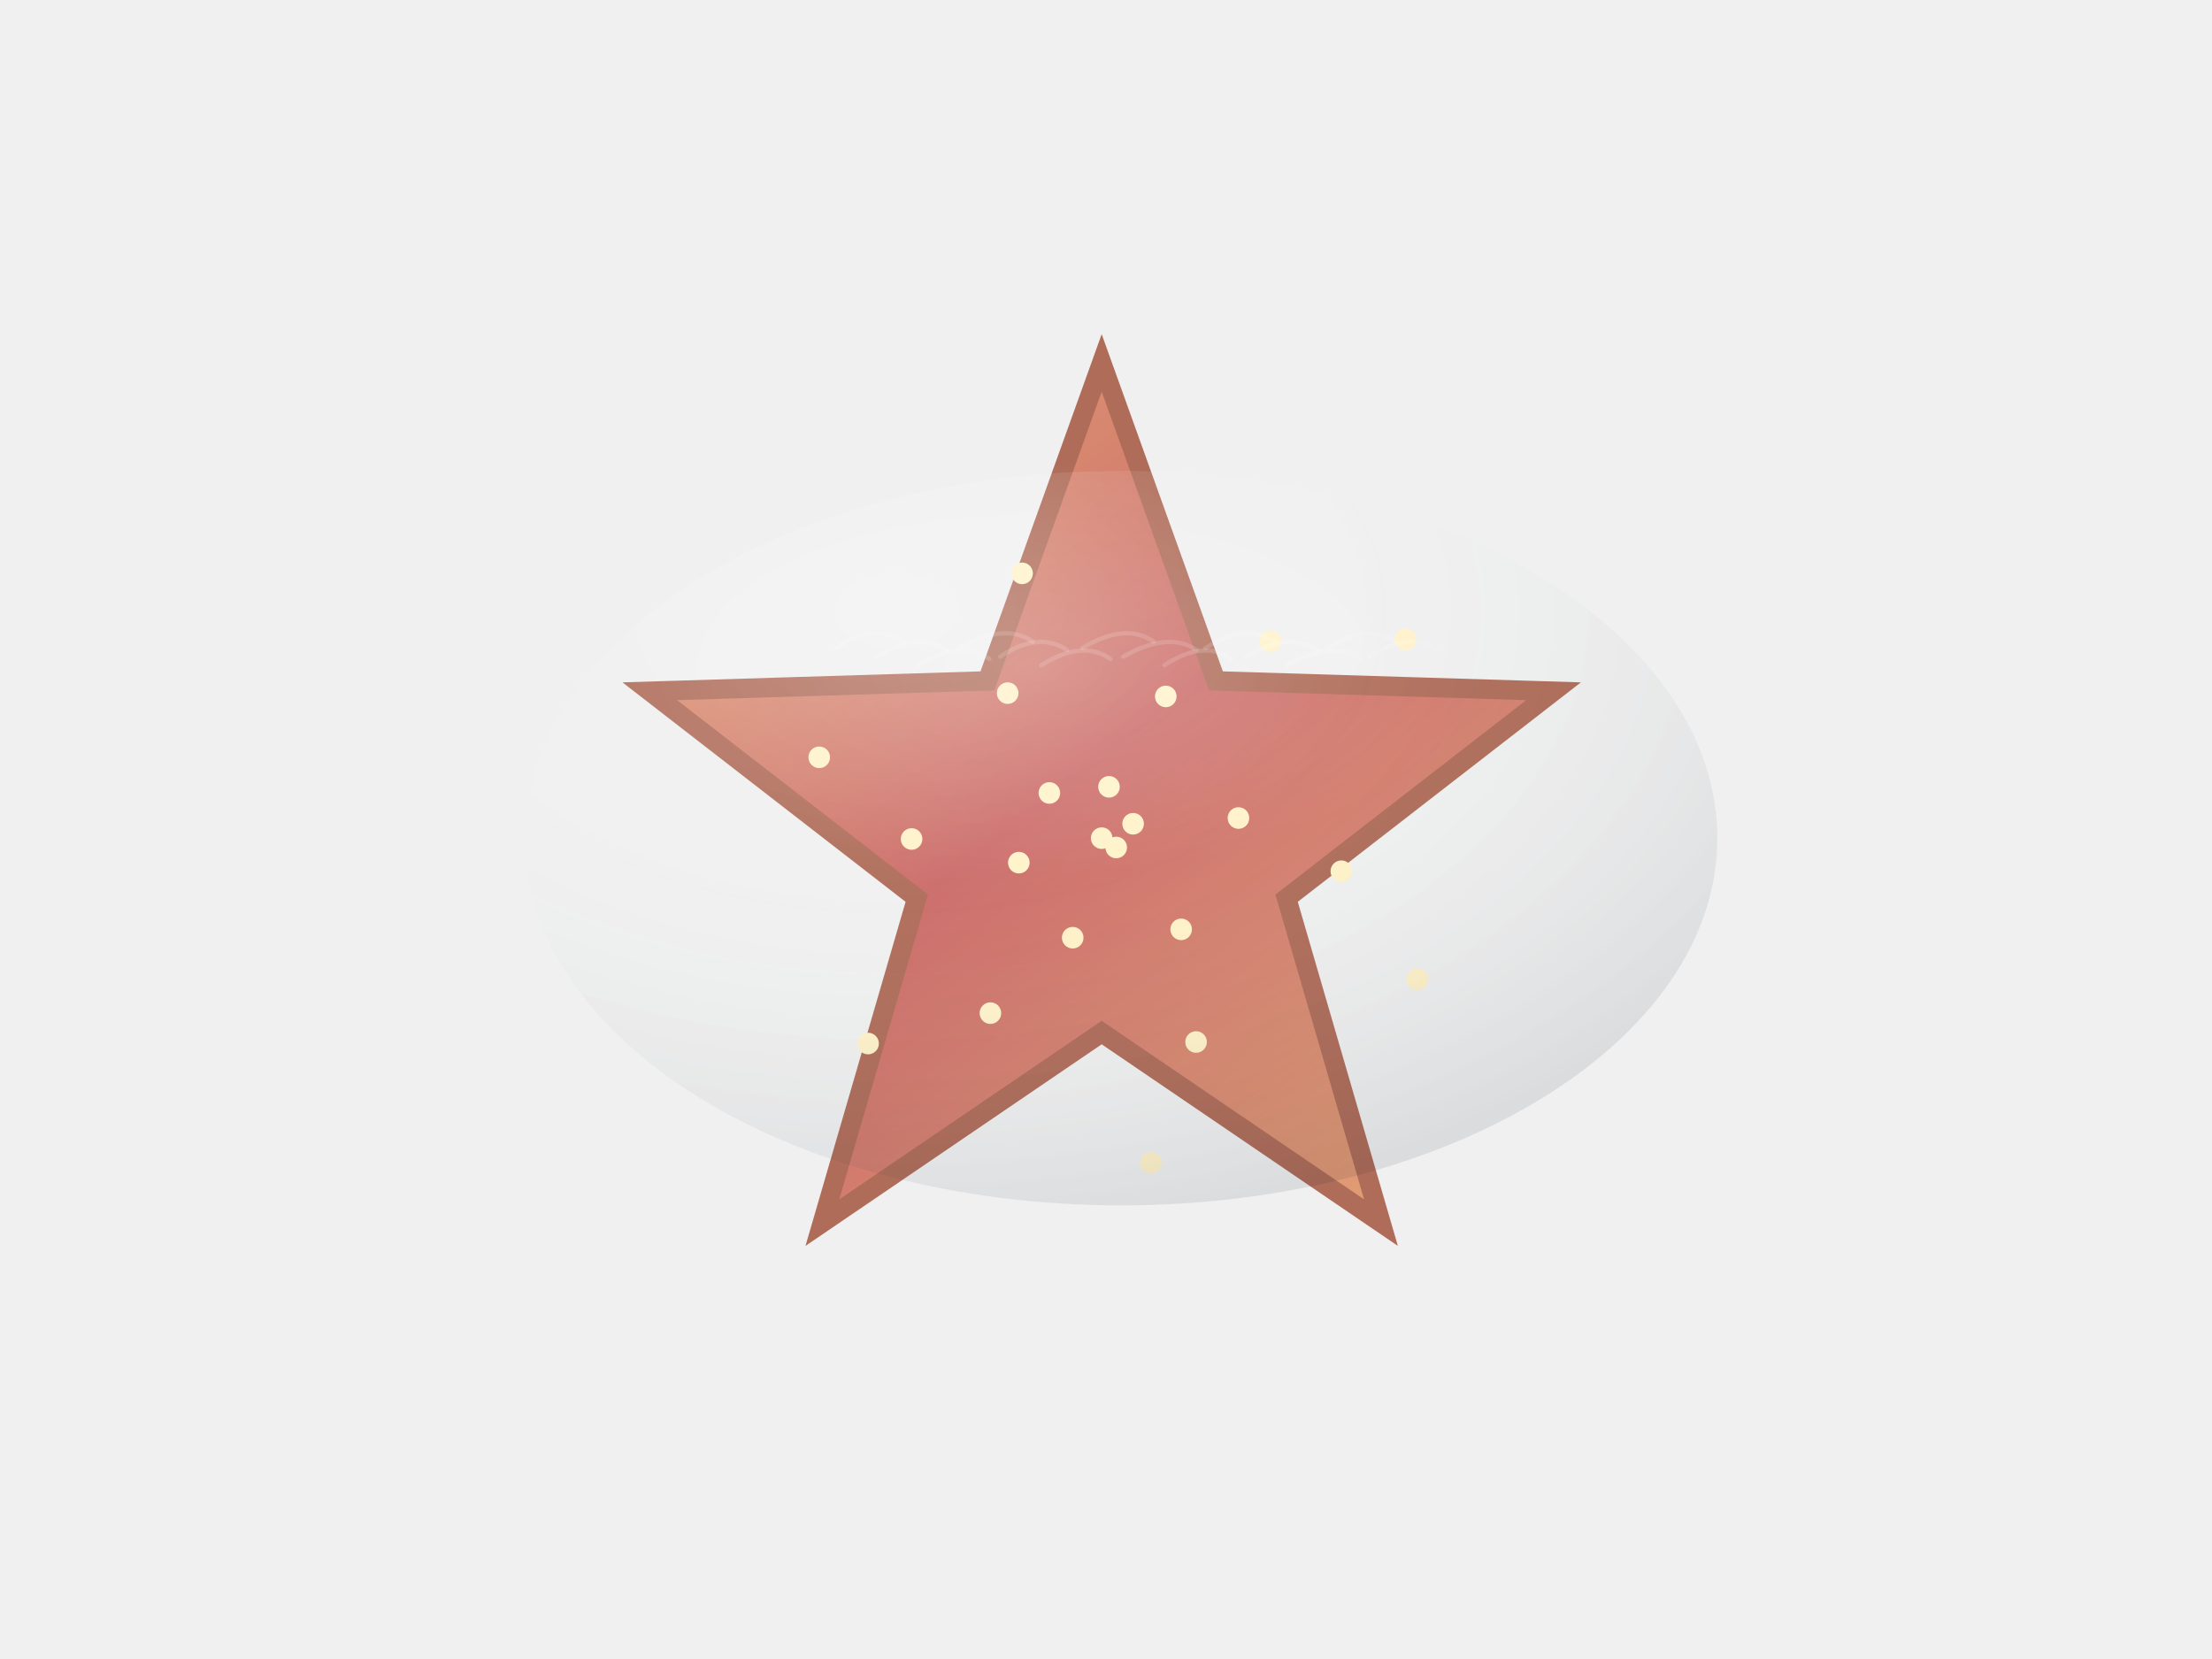
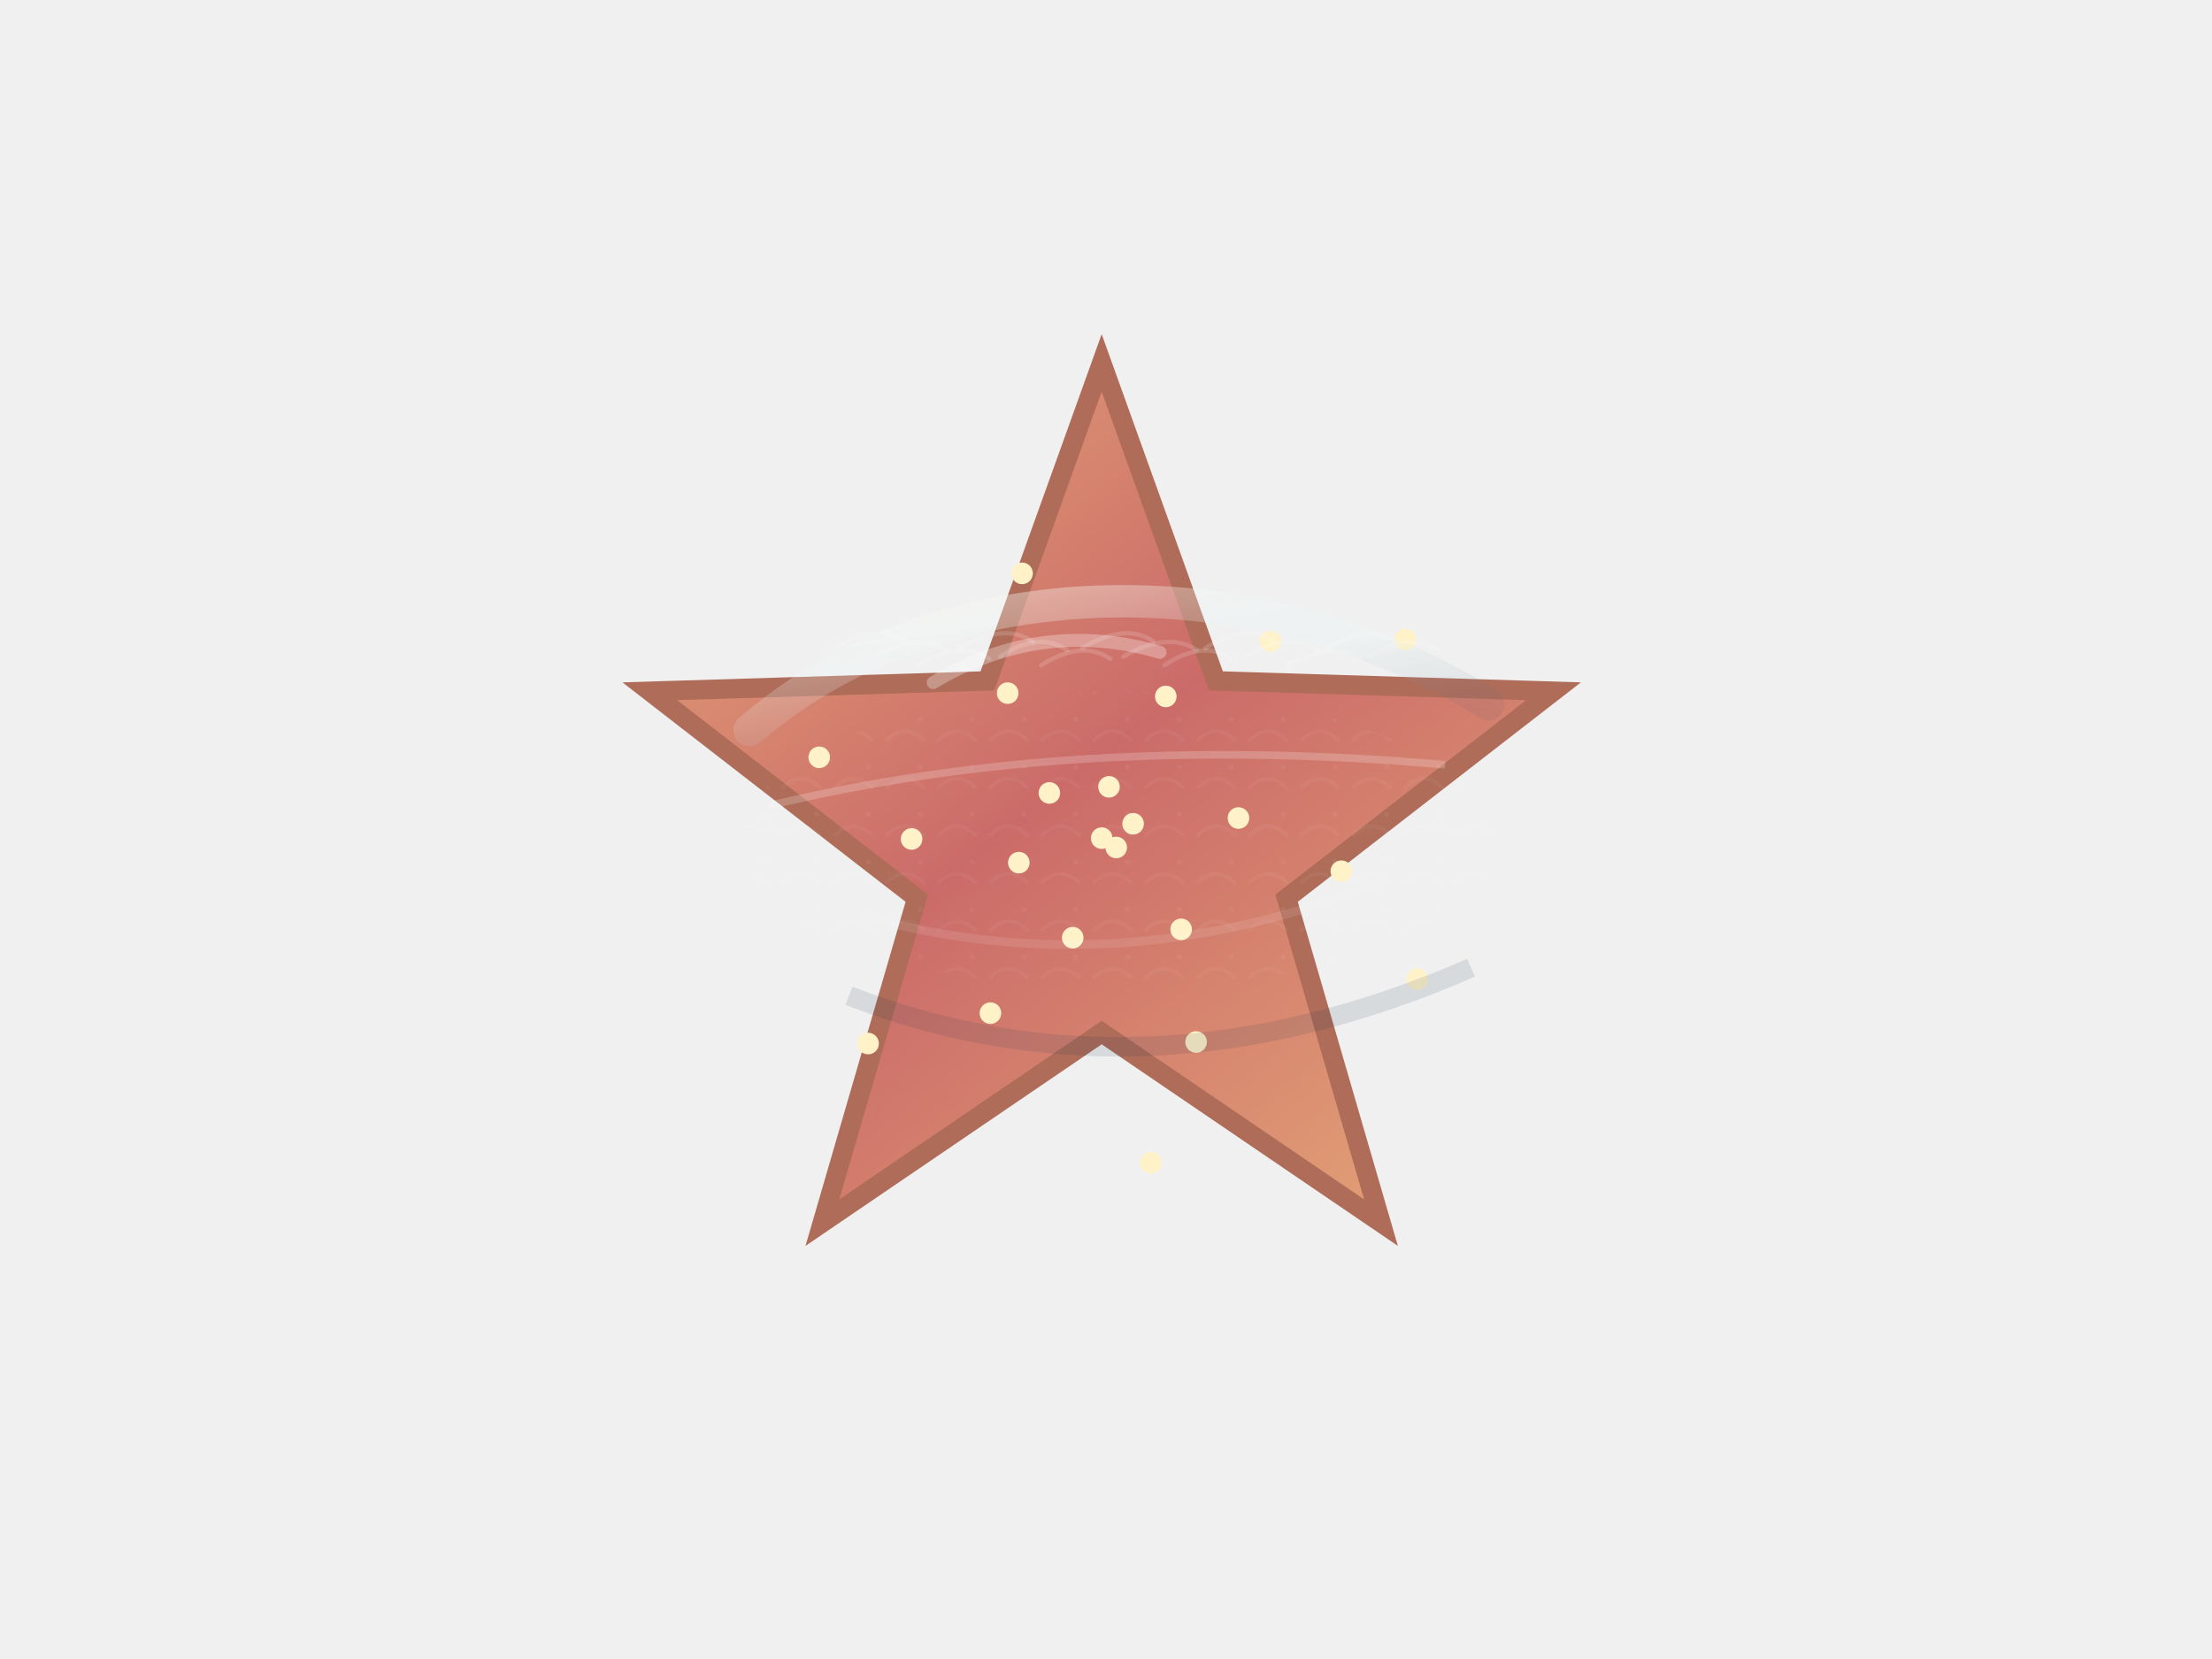
<svg xmlns="http://www.w3.org/2000/svg" width="1536" height="1152" viewBox="0 0 1024 768" role="img" aria-label="일반불가사리">
  <defs>
    <linearGradient id="body" x1=".08" y1=".05" x2=".87" y2="1">
      <stop stop-color="#e3a276" />
      <stop offset=".47" stop-color="#cb6b69" />
      <stop offset="1" stop-color="#e3a276" />
    </linearGradient>
    <linearGradient id="fin" x1="0" y1="0" x2="1" y2="1">
      <stop stop-color="#cb6b69" />
      <stop offset="1" stop-color="#e3a276" />
    </linearGradient>
    <radialGradient id="sheen" cx=".31" cy=".19" r=".85">
      <stop stop-color="#ffffff" stop-opacity=".38" />
      <stop offset=".48" stop-color="#ffffff" stop-opacity=".06" />
      <stop offset="1" stop-color="#071729" stop-opacity=".18" />
    </radialGradient>
    <radialGradient id="gloss">
      <stop stop-color="#ffffff" stop-opacity=".33" />
      <stop offset="1" stop-color="#ffffff" stop-opacity="0" />
    </radialGradient>
  </defs>
  <g>
    <polygon points="510.0,168.0 562.9,315.2 719.2,320.0 595.6,415.8 639.3,566.0 510.0,478.0 380.7,566.0 424.4,415.8 300.8,320.0 457.1,315.2" fill="url(#body)" stroke="#af6c59" stroke-width="9" />
    <circle cx="510.0" cy="388.0" r="5" fill="#fff2c9" />
    <circle cx="516.732" cy="392.322" r="5" fill="#fff2c9" />
    <circle cx="524.549" cy="381.342" r="5" fill="#fff2c9" />
    <circle cx="513.387" cy="364.24" r="5" fill="#fff2c9" />
    <circle cx="485.782" cy="367.083" r="5" fill="#fff2c9" />
    <circle cx="471.643" cy="399.346" r="5" fill="#fff2c9" />
    <circle cx="496.588" cy="434.088" r="5" fill="#fff2c9" />
    <circle cx="546.791" cy="430.219" r="5" fill="#fff2c9" />
    <circle cx="573.319" cy="378.688" r="5" fill="#fff2c9" />
    <circle cx="539.673" cy="322.399" r="5" fill="#fff2c9" />
    <circle cx="466.478" cy="320.874" r="5" fill="#fff2c9" />
    <circle cx="422.001" cy="388.389" r="5" fill="#fff2c9" />
    <circle cx="458.489" cy="469.01" r="5" fill="#fff2c9" />
    <circle cx="553.697" cy="482.374" r="5" fill="#fff2c9" />
    <circle cx="620.948" cy="403.315" r="5" fill="#fff2c9" />
    <circle cx="588.035" cy="296.837" r="5" fill="#fff2c9" />
    <circle cx="473.148" cy="265.42" r="5" fill="#fff2c9" />
    <circle cx="379.25" cy="350.578" r="5" fill="#fff2c9" />
    <circle cx="401.858" cy="483.086" r="5" fill="#fff2c9" />
    <circle cx="532.781" cy="538.283" r="5" fill="#fff2c9" />
    <circle cx="656.071" cy="453.293" r="5" fill="#fff2c9" />
    <circle cx="650.558" cy="295.981" r="5" fill="#fff2c9" />
  </g>
  <g>
    <path d="M387 300 q18 -12 31 -3" fill="none" stroke="#ffffff" stroke-width="2" stroke-linejoin="round" stroke-linecap="round" opacity=".15" />
    <path d="M406 304 q19 -12 32 -3" fill="none" stroke="#ffffff" stroke-width="2" stroke-linejoin="round" stroke-linecap="round" opacity=".15" />
    <path d="M425 308 q20 -12 33 -3" fill="none" stroke="#ffffff" stroke-width="2" stroke-linejoin="round" stroke-linecap="round" opacity=".15" />
    <path d="M444 300 q21 -12 34 -3" fill="none" stroke="#ffffff" stroke-width="2" stroke-linejoin="round" stroke-linecap="round" opacity=".15" />
    <path d="M463 304 q18 -12 31 -3" fill="none" stroke="#ffffff" stroke-width="2" stroke-linejoin="round" stroke-linecap="round" opacity=".15" />
    <path d="M482 308 q19 -12 32 -3" fill="none" stroke="#ffffff" stroke-width="2" stroke-linejoin="round" stroke-linecap="round" opacity=".15" />
    <path d="M501 300 q20 -12 33 -3" fill="none" stroke="#ffffff" stroke-width="2" stroke-linejoin="round" stroke-linecap="round" opacity=".15" />
    <path d="M520 304 q21 -12 34 -3" fill="none" stroke="#ffffff" stroke-width="2" stroke-linejoin="round" stroke-linecap="round" opacity=".15" />
    <path d="M539 308 q18 -12 31 -3" fill="none" stroke="#ffffff" stroke-width="2" stroke-linejoin="round" stroke-linecap="round" opacity=".15" />
    <path d="M558 300 q19 -12 32 -3" fill="none" stroke="#ffffff" stroke-width="2" stroke-linejoin="round" stroke-linecap="round" opacity=".15" />
    <path d="M577 304 q20 -12 33 -3" fill="none" stroke="#ffffff" stroke-width="2" stroke-linejoin="round" stroke-linecap="round" opacity=".15" />
    <path d="M596 308 q21 -12 34 -3" fill="none" stroke="#ffffff" stroke-width="2" stroke-linejoin="round" stroke-linecap="round" opacity=".15" />
    <path d="M615 300 q18 -12 31 -3" fill="none" stroke="#ffffff" stroke-width="2" stroke-linejoin="round" stroke-linecap="round" opacity=".15" />
    <path d="M634 304 q19 -12 32 -3" fill="none" stroke="#ffffff" stroke-width="2" stroke-linejoin="round" stroke-linecap="round" opacity=".15" />
  </g>
-   <ellipse cx="519" cy="388" rx="276" ry="170" fill="url(#sheen)" opacity=".49" />
-   <ellipse cx="479" cy="309" rx="211" ry="95" fill="url(#gloss)" opacity=".44" />
+   <defs id="v32-materials">
+     <linearGradient id="v32-rim" x1="0" y1="0" x2=".85" y2="1">
+       <stop stop-color="#fffaf0" stop-opacity=".7" />
+       <stop offset=".58" stop-color="#e5faff" stop-opacity=".20" />
+       <stop offset="1" stop-color="#23465b" stop-opacity=".13" />
+     </linearGradient>
+     <linearGradient id="v32-fin" x1="0" y1="0" x2="1" y2="1">
+       <stop stop-color="#fff" stop-opacity=".52" />
+       <stop offset=".47" stop-color="#fff" stop-opacity=".06" />
+       <stop offset="1" stop-color="#102a48" stop-opacity=".21" />
+     </linearGradient>
+     <radialGradient id="v32-pearl" cx=".36" cy=".25" r=".75">
+       <stop stop-color="#fff" stop-opacity=".6" />
+       <stop offset=".40" stop-color="#fff" stop-opacity=".14" />
+       <stop offset="1" stop-color="#031d32" stop-opacity=".14" />
+     </radialGradient>
+     <pattern id="v32-micro" width="24" height="22" patternUnits="userSpaceOnUse">
+       <path d="M2 13 Q11 4 20 13" stroke="#fff" stroke-opacity=".13" stroke-width="1.7" fill="none" />
+       <circle cx="18" cy="3" r="1.2" fill="#fff" opacity=".16" />
+     </pattern>
+   </defs>
+   <g id="v32-polish" pointer-events="none">
+     <path d="M347 338 C440 258 589 263 689 326" fill="none" stroke="url(#v32-rim)" stroke-width="15" stroke-linecap="round" opacity=".65" />
+     <path d="M393 461 Q530 514 681 448" fill="none" stroke="#16354d" stroke-width="9" opacity=".12" />
+     <path d="M356 373 Q496 339 669 354" fill="none" stroke="#fff" stroke-width="3.5" opacity=".20" />
+     <path d="M399 424 Q518 457 640 408" fill="none" stroke="#fff" stroke-width="4" opacity=".10" />
+     <ellipse cx="517" cy="389" rx="174" ry="69" fill="url(#v32-micro)" opacity=".30" />
+     <path d="M432 316 Q482 286 537 302" fill="none" stroke="#fff" stroke-opacity=".29" stroke-width="6" stroke-linecap="round" />
+   </g>
</svg>
